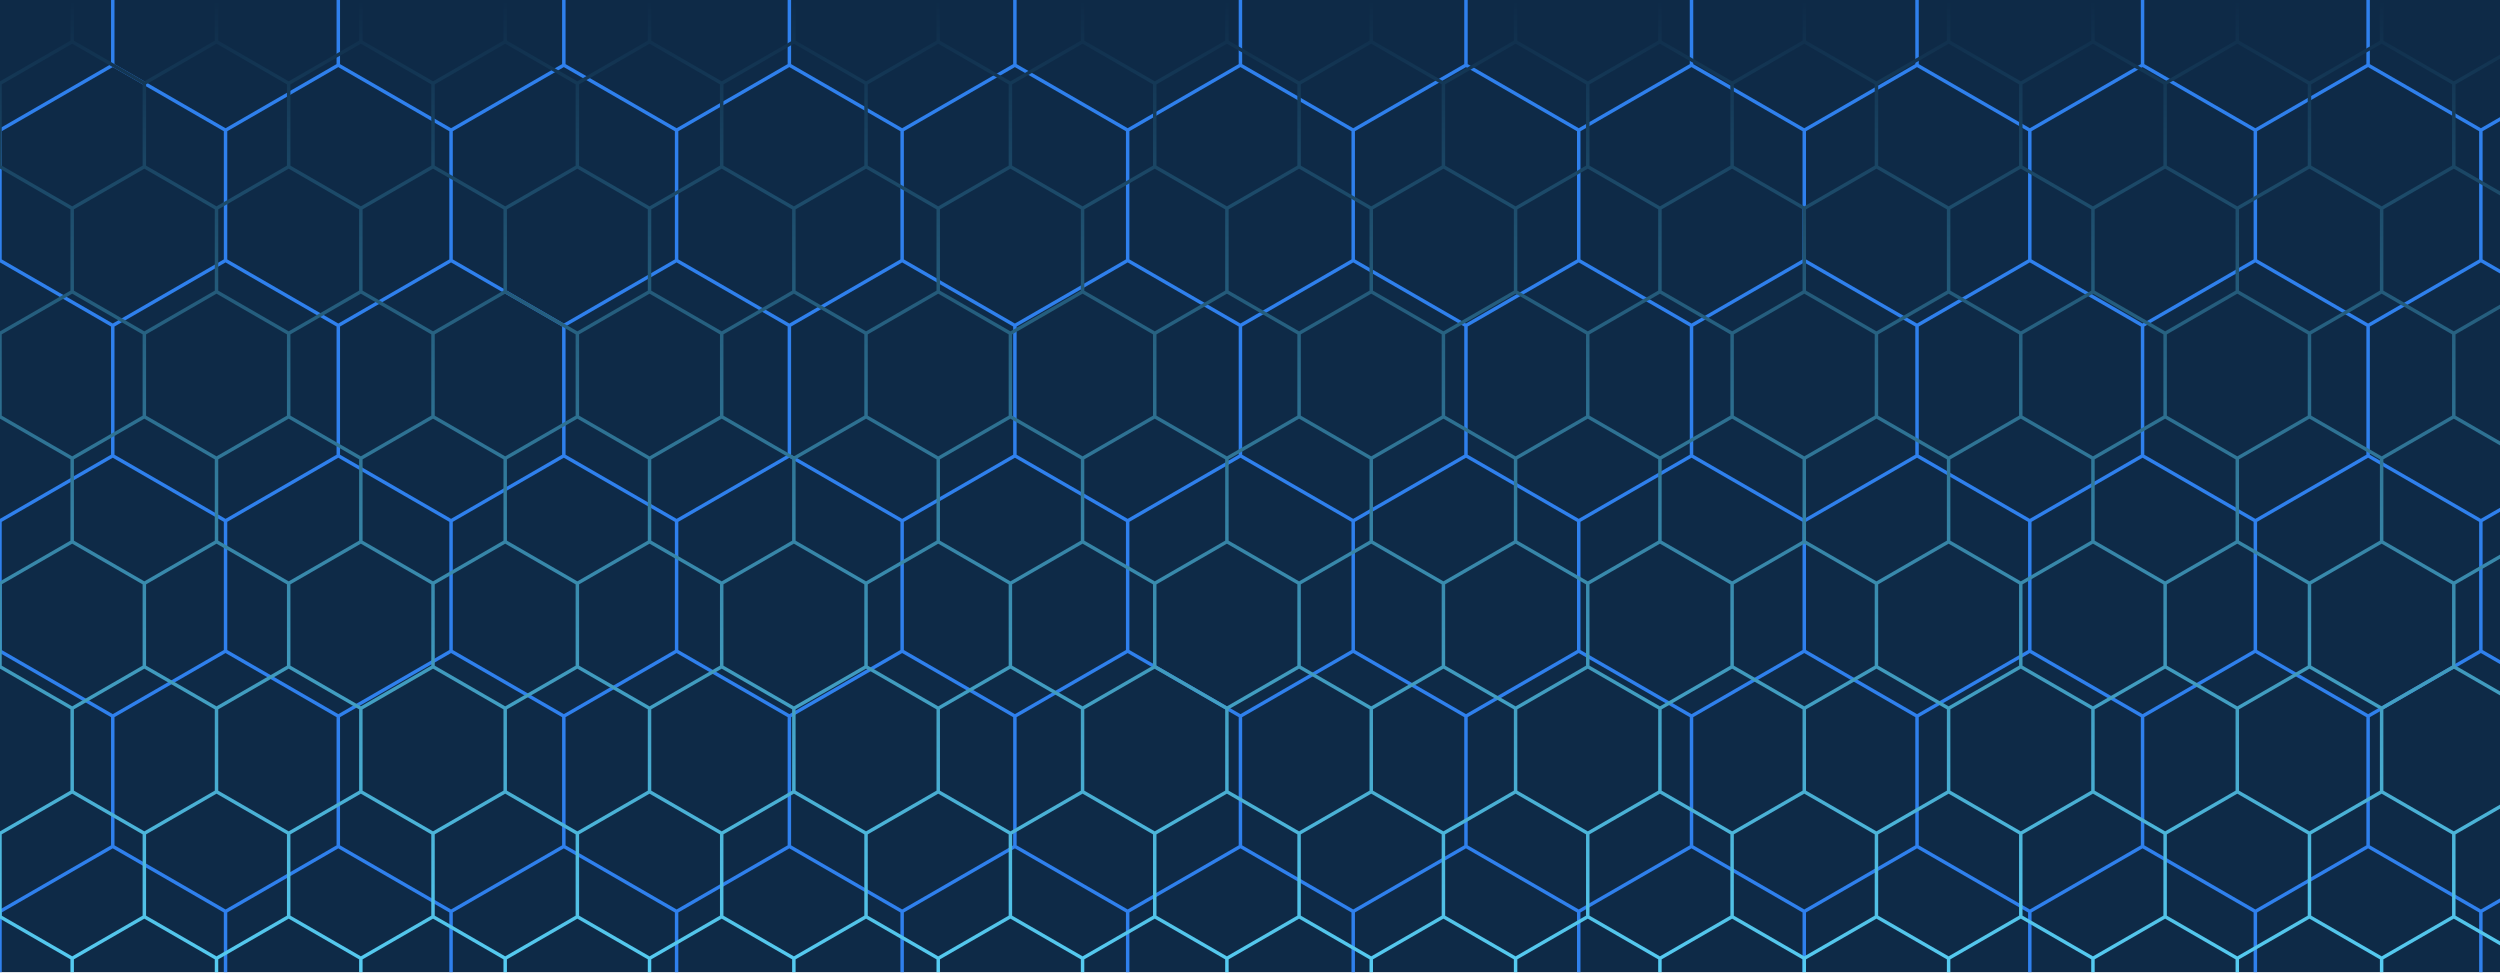
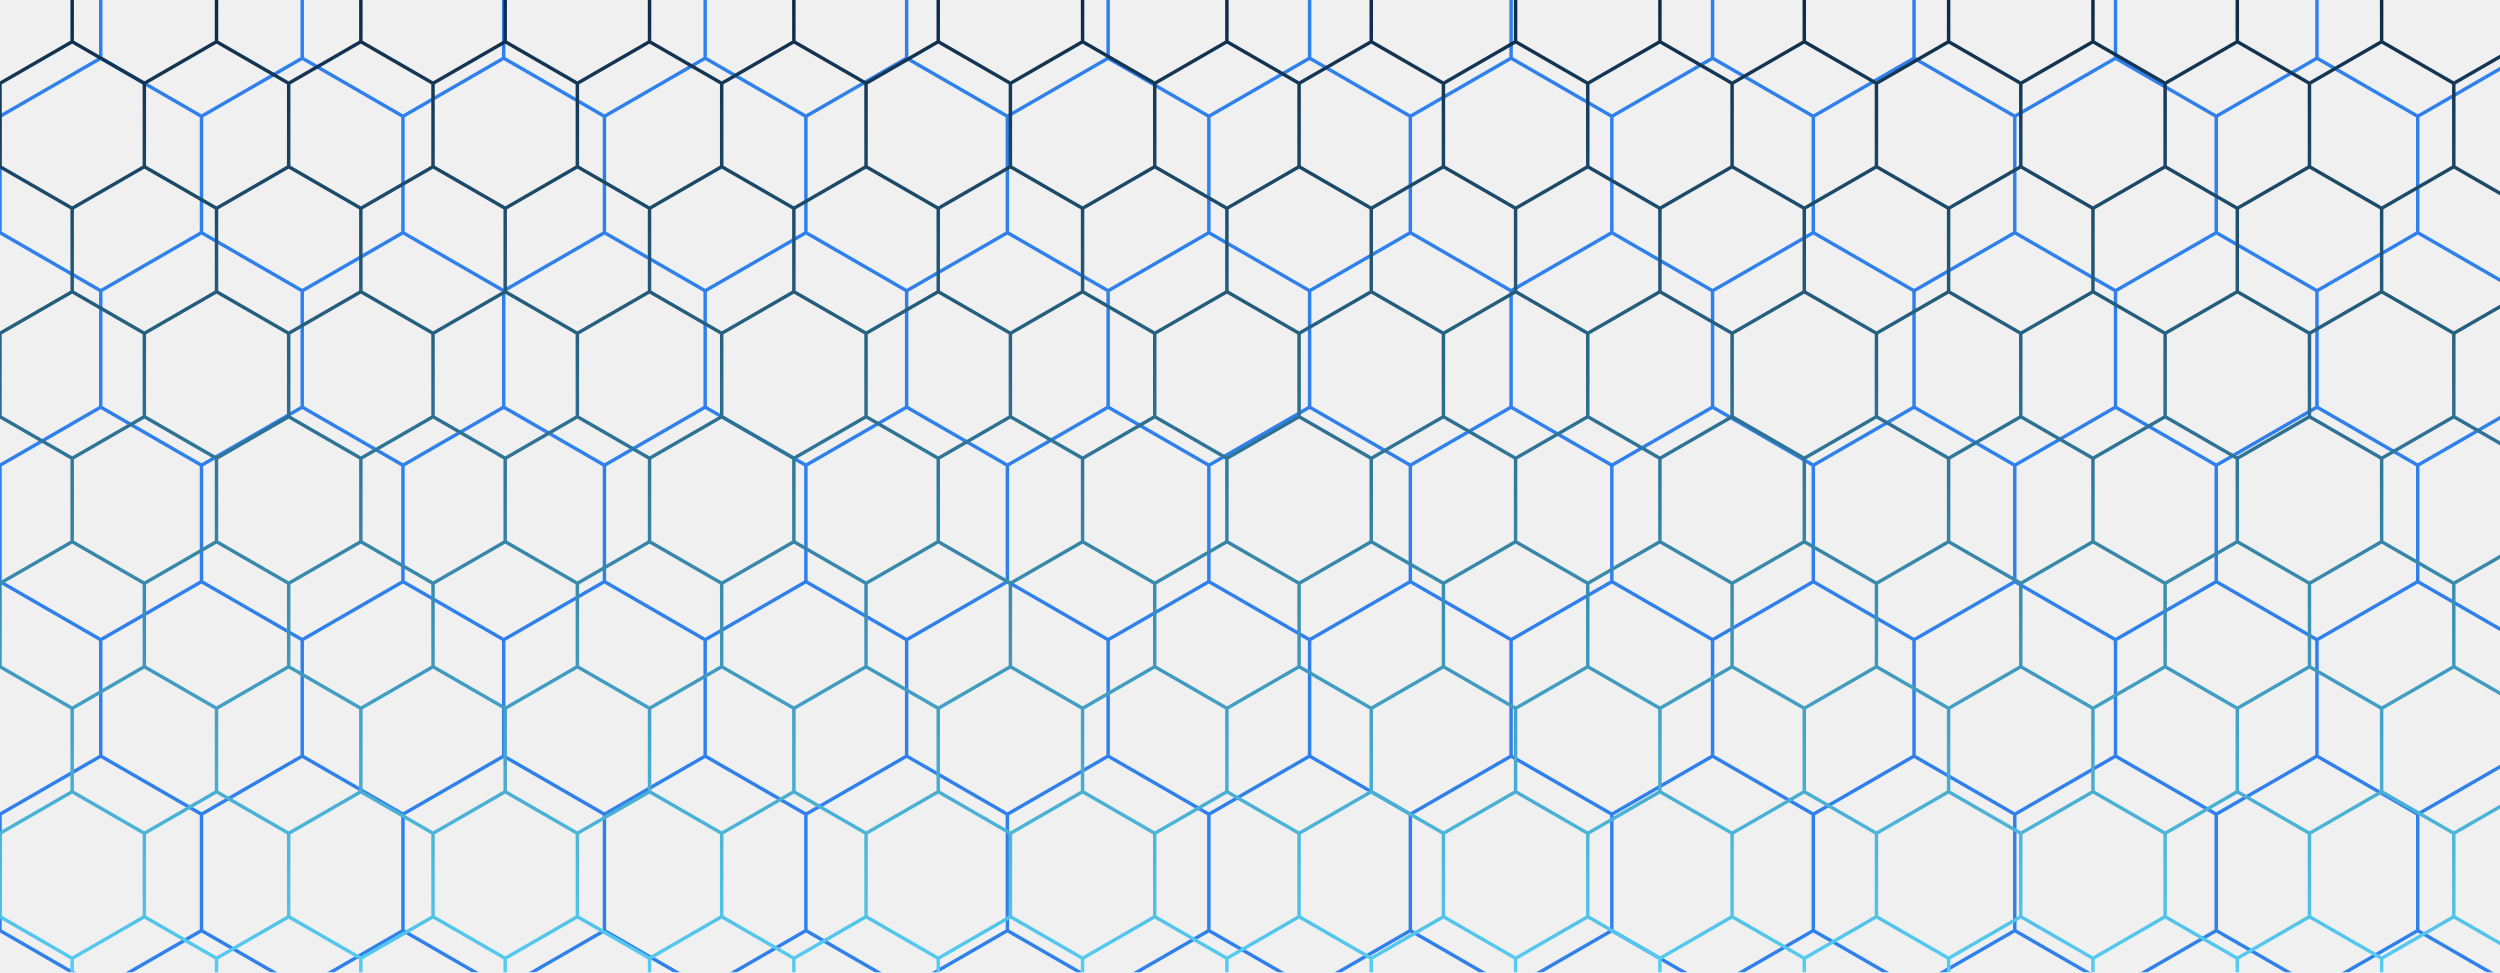
<svg xmlns="http://www.w3.org/2000/svg" version="1.1" width="1440" height="560" preserveAspectRatio="none" viewBox="0 0 1440 560">
-   <g mask="url(&quot;#SvgjsMask1754&quot;)" fill="none">
-     <rect width="1440" height="560" x="0" y="0" fill="#0e2a47" />
-     <path d="M0 -75L64.95 -37.5L64.95 37.5L0 75L-64.95 37.5L-64.95 -37.5zM64.95 37.5L129.91 75L129.91 150L64.95 187.5L0 150L0 75zM0 150L64.95 187.5L64.95 262.5L0 300L-64.95 262.5L-64.95 187.5zM64.95 262.5L129.91 300L129.91 375L64.95 412.5L0 375L0 300zM0 375L64.95 412.5L64.95 487.5L0 525L-64.95 487.5L-64.95 412.5zM64.95 487.5L129.91 525L129.91 600L64.95 637.5L0 600L0 525zM129.91 -75L194.86 -37.5L194.86 37.5L129.91 75L64.95 37.5L64.95 -37.5zM194.86 37.5L259.81 75L259.81 150L194.86 187.5L129.91 150L129.91 75zM129.91 150L194.86 187.5L194.86 262.5L129.91 300L64.95 262.5L64.95 187.5zM194.86 262.5L259.81 300L259.81 375L194.86 412.5L129.91 375L129.91 300zM129.91 375L194.86 412.5L194.86 487.5L129.91 525L64.95 487.5L64.95 412.5zM194.86 487.5L259.81 525L259.81 600L194.86 637.5L129.91 600L129.91 525zM259.81 -75L324.77 -37.5L324.77 37.5L259.81 75L194.86 37.5L194.86 -37.5zM324.77 37.5L389.72 75L389.72 150L324.77 187.5L259.81 150L259.81 75zM259.81 150L324.77 187.5L324.77 262.5L259.81 300L194.86 262.5L194.86 187.5zM324.77 262.5L389.72 300L389.72 375L324.77 412.5L259.81 375L259.81 300zM259.81 375L324.77 412.5L324.77 487.5L259.81 525L194.86 487.5L194.86 412.5zM324.77 487.5L389.72 525L389.72 600L324.77 637.5L259.81 600L259.81 525zM389.72 -75L454.68 -37.5L454.68 37.5L389.72 75L324.77 37.5L324.77 -37.5zM454.68 37.5L519.63 75L519.63 150L454.68 187.5L389.72 150L389.72 75zM389.72 150L454.68 187.5L454.68 262.5L389.72 300L324.77 262.5L324.77 187.5zM454.68 262.5L519.63 300L519.63 375L454.68 412.5L389.72 375L389.72 300zM389.72 375L454.68 412.5L454.68 487.5L389.72 525L324.77 487.5L324.77 412.5zM454.68 487.5L519.63 525L519.63 600L454.68 637.5L389.72 600L389.72 525zM519.63 -75L584.58 -37.5L584.58 37.5L519.63 75L454.68 37.5L454.68 -37.5zM584.58 37.5L649.54 75L649.54 150L584.58 187.5L519.63 150L519.63 75zM519.63 150L584.58 187.5L584.58 262.5L519.63 300L454.68 262.5L454.68 187.5zM584.58 262.5L649.54 300L649.54 375L584.58 412.5L519.63 375L519.63 300zM519.63 375L584.58 412.5L584.58 487.5L519.63 525L454.68 487.5L454.68 412.5zM584.58 487.5L649.54 525L649.54 600L584.58 637.5L519.63 600L519.63 525zM649.54 -75L714.49 -37.5L714.49 37.5L649.54 75L584.58 37.5L584.58 -37.5zM714.49 37.5L779.45 75L779.45 150L714.49 187.5L649.54 150L649.54 75zM649.54 150L714.49 187.5L714.49 262.5L649.54 300L584.58 262.5L584.58 187.5zM714.49 262.5L779.45 300L779.45 375L714.49 412.5L649.54 375L649.54 300zM649.54 375L714.49 412.5L714.49 487.5L649.54 525L584.58 487.5L584.58 412.5zM714.49 487.5L779.45 525L779.45 600L714.49 637.5L649.54 600L649.54 525zM779.44 -75L844.4 -37.5L844.4 37.5L779.44 75L714.49 37.5L714.49 -37.5zM844.4 37.5L909.35 75L909.35 150L844.4 187.5L779.44 150L779.44 75zM779.44 150L844.4 187.5L844.4 262.5L779.44 300L714.49 262.5L714.49 187.5zM844.4 262.5L909.35 300L909.35 375L844.4 412.5L779.44 375L779.44 300zM779.44 375L844.4 412.5L844.4 487.5L779.44 525L714.49 487.5L714.49 412.5zM844.4 487.5L909.35 525L909.35 600L844.4 637.5L779.44 600L779.44 525zM909.35 -75L974.31 -37.5L974.31 37.5L909.35 75L844.4 37.5L844.4 -37.5zM974.31 37.5L1039.26 75L1039.26 150L974.31 187.5L909.35 150L909.35 75zM909.35 150L974.31 187.5L974.31 262.5L909.35 300L844.4 262.5L844.4 187.5zM974.31 262.5L1039.26 300L1039.26 375L974.31 412.5L909.35 375L909.35 300zM909.35 375L974.31 412.5L974.31 487.5L909.35 525L844.4 487.5L844.4 412.5zM974.31 487.5L1039.26 525L1039.26 600L974.31 637.5L909.35 600L909.35 525zM1039.26 -75L1104.21 -37.5L1104.21 37.5L1039.26 75L974.31 37.5L974.31 -37.5zM1104.21 37.5L1169.17 75L1169.17 150L1104.21 187.5L1039.26 150L1039.26 75zM1039.26 150L1104.21 187.5L1104.21 262.5L1039.26 300L974.31 262.5L974.31 187.5zM1104.21 262.5L1169.17 300L1169.17 375L1104.21 412.5L1039.26 375L1039.26 300zM1039.26 375L1104.21 412.5L1104.21 487.5L1039.26 525L974.31 487.5L974.31 412.5zM1104.21 487.5L1169.17 525L1169.17 600L1104.21 637.5L1039.26 600L1039.26 525zM1169.17 -75L1234.12 -37.5L1234.12 37.5L1169.17 75L1104.21 37.5L1104.21 -37.5zM1234.12 37.5L1299.07 75L1299.07 150L1234.12 187.5L1169.17 150L1169.17 75zM1169.17 150L1234.12 187.5L1234.12 262.5L1169.17 300L1104.21 262.5L1104.21 187.5zM1234.12 262.5L1299.07 300L1299.07 375L1234.12 412.5L1169.17 375L1169.17 300zM1169.17 375L1234.12 412.5L1234.12 487.5L1169.17 525L1104.21 487.5L1104.21 412.5zM1234.12 487.5L1299.07 525L1299.07 600L1234.12 637.5L1169.17 600L1169.17 525zM1299.08 -75L1364.03 -37.5L1364.03 37.5L1299.08 75L1234.12 37.5L1234.12 -37.5zM1364.03 37.5L1428.98 75L1428.98 150L1364.03 187.5L1299.08 150L1299.08 75zM1299.08 150L1364.03 187.5L1364.03 262.5L1299.08 300L1234.12 262.5L1234.12 187.5zM1364.03 262.5L1428.98 300L1428.98 375L1364.03 412.5L1299.08 375L1299.08 300zM1299.08 375L1364.03 412.5L1364.03 487.5L1299.08 525L1234.12 487.5L1234.12 412.5zM1364.03 487.5L1428.98 525L1428.98 600L1364.03 637.5L1299.08 600L1299.08 525zM1428.98 -75L1493.94 -37.5L1493.94 37.5L1428.98 75L1364.03 37.5L1364.03 -37.5zM1493.94 37.5L1558.89 75L1558.89 150L1493.94 187.5L1428.98 150L1428.98 75zM1428.98 150L1493.94 187.5L1493.94 262.5L1428.98 300L1364.03 262.5L1364.03 187.5zM1493.94 262.5L1558.89 300L1558.89 375L1493.94 412.5L1428.98 375L1428.98 300zM1428.98 375L1493.94 412.5L1493.94 487.5L1428.98 525L1364.03 487.5L1364.03 412.5zM1493.94 487.5L1558.89 525L1558.89 600L1493.94 637.5L1428.98 600L1428.98 525z" stroke="url(#SvgjsLinearGradient1755)" stroke-width="2" />
-     <path d="M0 -48L41.57 -24L41.57 24L0 48L-41.57 24L-41.57 -24zM41.57 24L83.14 48L83.14 96L41.57 120L0 96L0 48zM0 96L41.57 120L41.57 168L0 192L-41.57 168L-41.57 120zM41.57 168L83.14 192L83.14 240L41.57 264L0 240L0 192zM0 240L41.57 264L41.57 312L0 336L-41.57 312L-41.57 264zM41.57 312L83.14 336L83.14 384L41.57 408L0 384L0 336zM0 384L41.57 408L41.57 456L0 480L-41.57 456L-41.57 408zM41.57 456L83.14 480L83.14 528L41.57 552L0 528L0 480zM0 528L41.57 552L41.57 600L0 624L-41.57 600L-41.57 552zM83.14 -48L124.71 -24L124.71 24L83.14 48L41.57 24L41.57 -24zM124.71 24L166.28 48L166.28 96L124.71 120L83.14 96L83.14 48zM83.14 96L124.71 120L124.71 168L83.14 192L41.57 168L41.57 120zM124.71 168L166.28 192L166.28 240L124.71 264L83.14 240L83.14 192zM83.14 240L124.71 264L124.71 312L83.14 336L41.57 312L41.57 264zM124.71 312L166.28 336L166.28 384L124.71 408L83.14 384L83.14 336zM83.14 384L124.71 408L124.71 456L83.14 480L41.57 456L41.57 408zM124.71 456L166.28 480L166.28 528L124.71 552L83.14 528L83.14 480zM83.14 528L124.71 552L124.71 600L83.14 624L41.57 600L41.57 552zM166.28 -48L207.85 -24L207.85 24L166.28 48L124.71 24L124.71 -24zM207.85 24L249.42 48L249.42 96L207.85 120L166.28 96L166.28 48zM166.28 96L207.85 120L207.85 168L166.28 192L124.71 168L124.71 120zM207.85 168L249.42 192L249.42 240L207.85 264L166.28 240L166.28 192zM166.28 240L207.85 264L207.85 312L166.28 336L124.71 312L124.71 264zM207.85 312L249.42 336L249.42 384L207.85 408L166.28 384L166.28 336zM166.28 384L207.85 408L207.85 456L166.28 480L124.71 456L124.71 408zM207.85 456L249.42 480L249.42 528L207.85 552L166.28 528L166.28 480zM166.28 528L207.85 552L207.85 600L166.28 624L124.71 600L124.71 552zM249.42 -48L290.99 -24L290.99 24L249.42 48L207.85 24L207.85 -24zM290.99 24L332.56 48L332.56 96L290.99 120L249.42 96L249.42 48zM249.42 96L290.99 120L290.99 168L249.42 192L207.85 168L207.85 120zM290.99 168L332.56 192L332.56 240L290.99 264L249.42 240L249.42 192zM249.42 240L290.99 264L290.99 312L249.42 336L207.85 312L207.85 264zM290.99 312L332.56 336L332.56 384L290.99 408L249.42 384L249.42 336zM249.42 384L290.99 408L290.99 456L249.42 480L207.85 456L207.85 408zM290.99 456L332.56 480L332.56 528L290.99 552L249.42 528L249.42 480zM249.42 528L290.99 552L290.99 600L249.42 624L207.85 600L207.85 552zM332.56 -48L374.13 -24L374.13 24L332.56 48L290.99 24L290.99 -24zM374.13 24L415.7 48L415.7 96L374.13 120L332.56 96L332.56 48zM332.56 96L374.13 120L374.13 168L332.56 192L290.99 168L290.99 120zM374.13 168L415.7 192L415.7 240L374.13 264L332.56 240L332.56 192zM332.56 240L374.13 264L374.13 312L332.56 336L290.99 312L290.99 264zM374.13 312L415.7 336L415.7 384L374.13 408L332.56 384L332.56 336zM332.56 384L374.13 408L374.13 456L332.56 480L290.99 456L290.99 408zM374.13 456L415.7 480L415.7 528L374.13 552L332.56 528L332.56 480zM332.56 528L374.13 552L374.13 600L332.56 624L290.99 600L290.99 552zM415.7 -48L457.27 -24L457.27 24L415.7 48L374.13 24L374.13 -24zM457.27 24L498.84 48L498.84 96L457.27 120L415.7 96L415.7 48zM415.7 96L457.27 120L457.27 168L415.7 192L374.13 168L374.13 120zM457.27 168L498.84 192L498.84 240L457.27 264L415.7 240L415.7 192zM415.7 240L457.27 264L457.27 312L415.7 336L374.13 312L374.13 264zM457.27 312L498.84 336L498.84 384L457.27 408L415.7 384L415.7 336zM415.7 384L457.27 408L457.27 456L415.7 480L374.13 456L374.13 408zM457.27 456L498.84 480L498.84 528L457.27 552L415.7 528L415.7 480zM415.7 528L457.27 552L457.27 600L415.7 624L374.13 600L374.13 552zM498.84 -48L540.42 -24L540.42 24L498.84 48L457.27 24L457.27 -24zM540.42 24L581.99 48L581.99 96L540.42 120L498.84 96L498.84 48zM498.84 96L540.42 120L540.42 168L498.84 192L457.27 168L457.27 120zM540.42 168L581.99 192L581.99 240L540.42 264L498.84 240L498.84 192zM498.84 240L540.42 264L540.42 312L498.84 336L457.27 312L457.27 264zM540.42 312L581.99 336L581.99 384L540.42 408L498.84 384L498.84 336zM498.84 384L540.42 408L540.42 456L498.84 480L457.27 456L457.27 408zM540.42 456L581.99 480L581.99 528L540.42 552L498.84 528L498.84 480zM498.84 528L540.42 552L540.42 600L498.84 624L457.27 600L457.27 552zM581.99 -48L623.56 -24L623.56 24L581.99 48L540.42 24L540.42 -24zM623.56 24L665.13 48L665.13 96L623.56 120L581.99 96L581.99 48zM581.99 96L623.56 120L623.56 168L581.99 192L540.42 168L540.42 120zM623.56 168L665.13 192L665.13 240L623.56 264L581.99 240L581.99 192zM581.99 240L623.56 264L623.56 312L581.99 336L540.42 312L540.42 264zM623.56 312L665.13 336L665.13 384L623.56 408L581.99 384L581.99 336zM581.99 384L623.56 408L623.56 456L581.99 480L540.42 456L540.42 408zM623.56 456L665.13 480L665.13 528L623.56 552L581.99 528L581.99 480zM581.99 528L623.56 552L623.56 600L581.99 624L540.42 600L540.42 552zM665.13 -48L706.7 -24L706.7 24L665.13 48L623.56 24L623.56 -24zM706.7 24L748.27 48L748.27 96L706.7 120L665.13 96L665.13 48zM665.13 96L706.7 120L706.7 168L665.13 192L623.56 168L623.56 120zM706.7 168L748.27 192L748.27 240L706.7 264L665.13 240L665.13 192zM665.13 240L706.7 264L706.7 312L665.13 336L623.56 312L623.56 264zM706.7 312L748.27 336L748.27 384L706.7 408L665.13 384L665.13 336zM665.13 384L706.7 408L706.7 456L665.13 480L623.56 456L623.56 408zM706.7 456L748.27 480L748.27 528L706.7 552L665.13 528L665.13 480zM665.13 528L706.7 552L706.7 600L665.13 624L623.56 600L623.56 552zM748.27 -48L789.84 -24L789.84 24L748.27 48L706.7 24L706.7 -24zM789.84 24L831.41 48L831.41 96L789.84 120L748.27 96L748.27 48zM748.27 96L789.84 120L789.84 168L748.27 192L706.7 168L706.7 120zM789.84 168L831.41 192L831.41 240L789.84 264L748.27 240L748.27 192zM748.27 240L789.84 264L789.84 312L748.27 336L706.7 312L706.7 264zM789.84 312L831.41 336L831.41 384L789.84 408L748.27 384L748.27 336zM748.27 384L789.84 408L789.84 456L748.27 480L706.7 456L706.7 408zM789.84 456L831.41 480L831.41 528L789.84 552L748.27 528L748.27 480zM748.27 528L789.84 552L789.84 600L748.27 624L706.7 600L706.7 552zM831.41 -48L872.98 -24L872.98 24L831.41 48L789.84 24L789.84 -24zM872.98 24L914.55 48L914.55 96L872.98 120L831.41 96L831.41 48zM831.41 96L872.98 120L872.98 168L831.41 192L789.84 168L789.84 120zM872.98 168L914.55 192L914.55 240L872.98 264L831.41 240L831.41 192zM831.41 240L872.98 264L872.98 312L831.41 336L789.84 312L789.84 264zM872.98 312L914.55 336L914.55 384L872.98 408L831.41 384L831.41 336zM831.41 384L872.98 408L872.98 456L831.41 480L789.84 456L789.84 408zM872.98 456L914.55 480L914.55 528L872.98 552L831.41 528L831.41 480zM831.41 528L872.98 552L872.98 600L831.41 624L789.84 600L789.84 552zM914.55 -48L956.12 -24L956.12 24L914.55 48L872.98 24L872.98 -24zM956.12 24L997.69 48L997.69 96L956.12 120L914.55 96L914.55 48zM914.55 96L956.12 120L956.12 168L914.55 192L872.98 168L872.98 120zM956.12 168L997.69 192L997.69 240L956.12 264L914.55 240L914.55 192zM914.55 240L956.12 264L956.12 312L914.55 336L872.98 312L872.98 264zM956.12 312L997.69 336L997.69 384L956.12 408L914.55 384L914.55 336zM914.55 384L956.12 408L956.12 456L914.55 480L872.98 456L872.98 408zM956.12 456L997.69 480L997.69 528L956.12 552L914.55 528L914.55 480zM914.55 528L956.12 552L956.12 600L914.55 624L872.98 600L872.98 552zM997.69 -48L1039.26 -24L1039.26 24L997.69 48L956.12 24L956.12 -24zM1039.26 24L1080.83 48L1080.83 96L1039.26 120L997.69 96L997.69 48zM997.69 96L1039.26 120L1039.26 168L997.69 192L956.12 168L956.12 120zM1039.26 168L1080.83 192L1080.83 240L1039.26 264L997.69 240L997.69 192zM997.69 240L1039.26 264L1039.26 312L997.69 336L956.12 312L956.12 264zM1039.26 312L1080.83 336L1080.83 384L1039.26 408L997.69 384L997.69 336zM997.69 384L1039.26 408L1039.26 456L997.69 480L956.12 456L956.12 408zM1039.26 456L1080.83 480L1080.83 528L1039.26 552L997.69 528L997.69 480zM997.69 528L1039.26 552L1039.26 600L997.69 624L956.12 600L956.12 552zM1080.83 -48L1122.4 -24L1122.4 24L1080.83 48L1039.26 24L1039.26 -24zM1122.4 24L1163.97 48L1163.97 96L1122.4 120L1080.83 96L1080.83 48zM1080.83 96L1122.4 120L1122.4 168L1080.83 192L1039.26 168L1039.26 120zM1122.4 168L1163.97 192L1163.97 240L1122.4 264L1080.83 240L1080.83 192zM1080.83 240L1122.4 264L1122.4 312L1080.83 336L1039.26 312L1039.26 264zM1122.4 312L1163.97 336L1163.97 384L1122.4 408L1080.83 384L1080.83 336zM1080.83 384L1122.4 408L1122.4 456L1080.83 480L1039.26 456L1039.26 408zM1122.4 456L1163.97 480L1163.97 528L1122.4 552L1080.83 528L1080.83 480zM1080.83 528L1122.4 552L1122.4 600L1080.83 624L1039.26 600L1039.26 552zM1163.97 -48L1205.54 -24L1205.54 24L1163.97 48L1122.4 24L1122.4 -24zM1205.54 24L1247.11 48L1247.11 96L1205.54 120L1163.97 96L1163.97 48zM1163.97 96L1205.54 120L1205.54 168L1163.97 192L1122.4 168L1122.4 120zM1205.54 168L1247.11 192L1247.11 240L1205.54 264L1163.97 240L1163.97 192zM1163.97 240L1205.54 264L1205.54 312L1163.97 336L1122.4 312L1122.4 264zM1205.54 312L1247.11 336L1247.11 384L1205.54 408L1163.97 384L1163.97 336zM1163.97 384L1205.54 408L1205.54 456L1163.97 480L1122.4 456L1122.4 408zM1205.54 456L1247.11 480L1247.11 528L1205.54 552L1163.97 528L1163.97 480zM1163.97 528L1205.54 552L1205.54 600L1163.97 624L1122.4 600L1122.4 552zM1247.11 -48L1288.68 -24L1288.68 24L1247.11 48L1205.54 24L1205.54 -24zM1288.68 24L1330.25 48L1330.25 96L1288.68 120L1247.11 96L1247.11 48zM1247.11 96L1288.68 120L1288.68 168L1247.11 192L1205.54 168L1205.54 120zM1288.68 168L1330.25 192L1330.25 240L1288.68 264L1247.11 240L1247.11 192zM1247.11 240L1288.68 264L1288.68 312L1247.11 336L1205.54 312L1205.54 264zM1288.68 312L1330.25 336L1330.25 384L1288.68 408L1247.11 384L1247.11 336zM1247.11 384L1288.68 408L1288.68 456L1247.11 480L1205.54 456L1205.54 408zM1288.68 456L1330.25 480L1330.25 528L1288.68 552L1247.11 528L1247.11 480zM1247.11 528L1288.68 552L1288.68 600L1247.11 624L1205.54 600L1205.54 552zM1330.25 -48L1371.82 -24L1371.82 24L1330.25 48L1288.68 24L1288.68 -24zM1371.82 24L1413.39 48L1413.39 96L1371.82 120L1330.25 96L1330.25 48zM1330.25 96L1371.82 120L1371.82 168L1330.25 192L1288.68 168L1288.68 120zM1371.82 168L1413.39 192L1413.39 240L1371.82 264L1330.25 240L1330.25 192zM1330.25 240L1371.82 264L1371.82 312L1330.25 336L1288.68 312L1288.68 264zM1371.82 312L1413.39 336L1413.39 384L1371.82 408L1330.25 384L1330.25 336zM1330.25 384L1371.82 408L1371.82 456L1330.25 480L1288.68 456L1288.68 408zM1371.82 456L1413.39 480L1413.39 528L1371.82 552L1330.25 528L1330.25 480zM1330.25 528L1371.82 552L1371.82 600L1330.25 624L1288.68 600L1288.68 552zM1413.39 -48L1454.96 -24L1454.96 24L1413.39 48L1371.82 24L1371.82 -24zM1454.96 24L1496.53 48L1496.53 96L1454.96 120L1413.39 96L1413.39 48zM1413.39 96L1454.96 120L1454.96 168L1413.39 192L1371.82 168L1371.82 120zM1454.96 168L1496.53 192L1496.53 240L1454.96 264L1413.39 240L1413.39 192zM1413.39 240L1454.96 264L1454.96 312L1413.39 336L1371.82 312L1371.82 264zM1454.96 312L1496.53 336L1496.53 384L1454.96 408L1413.39 384L1413.39 336zM1413.39 384L1454.96 408L1454.96 456L1413.39 480L1371.82 456L1371.82 408zM1454.96 456L1496.53 480L1496.53 528L1454.96 552L1413.39 528L1413.39 480zM1413.39 528L1454.96 552L1454.96 600L1413.39 624L1371.82 600L1371.82 552z" stroke="url(#SvgjsLinearGradient1756)" stroke-width="2" />
+   <g mask="url(&quot;#SvgjsMask1378&quot;)" fill="none">
+     <path d="M0 -67L58.03 -33.5L58.03 33.5L0 67L-58.03 33.5L-58.03 -33.5zM58.03 33.5L116.05 67L116.05 134L58.03 167.5L0 134L0 67zM0 134L58.03 167.5L58.03 234.5L0 268L-58.03 234.5L-58.03 167.5zM58.03 234.5L116.05 268L116.05 335L58.03 368.5L0 335L0 268zM0 335L58.03 368.5L58.03 435.5L0 469L-58.03 435.5L-58.03 368.5zM58.03 435.5L116.05 469L116.05 536L58.03 569.5L0 536L0 469zM0 536L58.03 569.5L58.03 636.5L0 670L-58.03 636.5L-58.03 569.5zM116.05 -67L174.08 -33.5L174.08 33.5L116.05 67L58.03 33.5L58.03 -33.5zM174.08 33.5L232.1 67L232.1 134L174.08 167.5L116.05 134L116.05 67zM116.05 134L174.08 167.5L174.08 234.5L116.05 268L58.03 234.5L58.03 167.5zM174.08 234.5L232.1 268L232.1 335L174.08 368.5L116.05 335L116.05 268zM116.05 335L174.08 368.5L174.08 435.5L116.05 469L58.03 435.5L58.03 368.5zM174.08 435.5L232.1 469L232.1 536L174.08 569.5L116.05 536L116.05 469zM116.05 536L174.08 569.5L174.08 636.5L116.05 670L58.03 636.5L58.03 569.5zM232.1 -67L290.13 -33.5L290.13 33.5L232.1 67L174.08 33.5L174.08 -33.5zM290.13 33.5L348.15 67L348.15 134L290.13 167.5L232.1 134L232.1 67zM232.1 134L290.13 167.5L290.13 234.5L232.1 268L174.08 234.5L174.08 167.5zM290.13 234.5L348.15 268L348.15 335L290.13 368.5L232.1 335L232.1 268zM232.1 335L290.13 368.5L290.13 435.5L232.1 469L174.08 435.5L174.08 368.5zM290.13 435.5L348.15 469L348.15 536L290.13 569.5L232.1 536L232.1 469zM232.1 536L290.13 569.5L290.13 636.5L232.1 670L174.08 636.5L174.08 569.5zM348.15 -67L406.18 -33.5L406.18 33.5L348.15 67L290.13 33.5L290.13 -33.5zM406.18 33.5L464.2 67L464.2 134L406.18 167.5L348.15 134L348.15 67zM348.15 134L406.18 167.5L406.18 234.5L348.15 268L290.13 234.5L290.13 167.5zM406.18 234.5L464.2 268L464.2 335L406.18 368.5L348.15 335L348.15 268zM348.15 335L406.18 368.5L406.18 435.5L348.15 469L290.13 435.5L290.13 368.5zM406.18 435.5L464.2 469L464.2 536L406.18 569.5L348.15 536L348.15 469zM348.15 536L406.18 569.5L406.18 636.5L348.15 670L290.13 636.5L290.13 569.5zM464.2 -67L522.23 -33.5L522.23 33.5L464.2 67L406.18 33.5L406.18 -33.5zM522.23 33.5L580.25 67L580.25 134L522.23 167.5L464.2 134L464.2 67zM464.2 134L522.23 167.5L522.23 234.5L464.2 268L406.18 234.5L406.18 167.5zM522.23 234.5L580.25 268L580.25 335L522.23 368.5L464.2 335L464.2 268zM464.2 335L522.23 368.5L522.23 435.5L464.2 469L406.18 435.5L406.18 368.5zM522.23 435.5L580.25 469L580.25 536L522.23 569.5L464.2 536L464.2 469zM464.2 536L522.23 569.5L522.23 636.5L464.2 670L406.18 636.5L406.18 569.5zM580.25 -67L638.28 -33.5L638.28 33.5L580.25 67L522.23 33.5L522.23 -33.5zM638.28 33.5L696.3 67L696.3 134L638.28 167.5L580.25 134L580.25 67zM580.25 134L638.28 167.5L638.28 234.5L580.25 268L522.23 234.5L522.23 167.5zM638.28 234.5L696.3 268L696.3 335L638.28 368.5L580.25 335L580.25 268zM580.25 335L638.28 368.5L638.28 435.5L580.25 469L522.23 435.5L522.23 368.5zM638.28 435.5L696.3 469L696.3 536L638.28 569.5L580.25 536L580.25 469zM580.25 536L638.28 569.5L638.28 636.5L580.25 670L522.23 636.5L522.23 569.5zM696.3 -67L754.33 -33.5L754.33 33.5L696.3 67L638.28 33.5L638.28 -33.5zM754.33 33.5L812.35 67L812.35 134L754.33 167.5L696.3 134L696.3 67zM696.3 134L754.33 167.5L754.33 234.5L696.3 268L638.28 234.5L638.28 167.5zM754.33 234.5L812.35 268L812.35 335L754.33 368.5L696.3 335L696.3 268zM696.3 335L754.33 368.5L754.33 435.5L696.3 469L638.28 435.5L638.28 368.5zM754.33 435.5L812.35 469L812.35 536L754.33 569.5L696.3 536L696.3 469zM696.3 536L754.33 569.5L754.33 636.5L696.3 670L638.28 636.5L638.28 569.5zM812.35 -67L870.38 -33.5L870.38 33.5L812.35 67L754.33 33.5L754.33 -33.5zM870.38 33.5L928.41 67L928.41 134L870.38 167.5L812.35 134L812.35 67zM812.35 134L870.38 167.5L870.38 234.5L812.35 268L754.33 234.5L754.33 167.5zM870.38 234.5L928.41 268L928.41 335L870.38 368.5L812.35 335L812.35 268zM812.35 335L870.38 368.5L870.38 435.5L812.35 469L754.33 435.5L754.33 368.5zM870.38 435.5L928.41 469L928.41 536L870.38 569.5L812.35 536L812.35 469zM812.35 536L870.38 569.5L870.38 636.5L812.35 670L754.33 636.5L754.33 569.5zM928.41 -67L986.43 -33.5L986.43 33.5L928.41 67L870.38 33.5L870.38 -33.5zM986.43 33.5L1044.46 67L1044.46 134L986.43 167.5L928.41 134L928.41 67zM928.41 134L986.43 167.5L986.43 234.5L928.41 268L870.38 234.5L870.38 167.5zM986.43 234.5L1044.46 268L1044.46 335L986.43 368.5L928.41 335L928.41 268zM928.41 335L986.43 368.5L986.43 435.5L928.41 469L870.38 435.5L870.38 368.5zM986.43 435.5L1044.46 469L1044.46 536L986.43 569.5L928.41 536L928.41 469zM928.41 536L986.43 569.5L986.43 636.5L928.41 670L870.38 636.5L870.38 569.5zM1044.46 -67L1102.48 -33.5L1102.48 33.5L1044.46 67L986.43 33.5L986.43 -33.5zM1102.48 33.5L1160.51 67L1160.51 134L1102.48 167.5L1044.46 134L1044.46 67zM1044.46 134L1102.48 167.5L1102.48 234.5L1044.46 268L986.43 234.5L986.43 167.5zM1102.48 234.5L1160.51 268L1160.51 335L1102.48 368.5L1044.46 335L1044.46 268zM1044.46 335L1102.48 368.5L1102.48 435.5L1044.46 469L986.43 435.5L986.43 368.5zM1102.48 435.5L1160.51 469L1160.51 536L1102.48 569.5L1044.46 536L1044.46 469zM1044.46 536L1102.48 569.5L1102.48 636.5L1044.46 670L986.43 636.5L986.43 569.5zM1160.51 -67L1218.53 -33.5L1218.53 33.5L1160.51 67L1102.48 33.5L1102.48 -33.5zM1218.53 33.5L1276.56 67L1276.56 134L1218.53 167.5L1160.51 134L1160.51 67zM1160.51 134L1218.53 167.5L1218.53 234.5L1160.51 268L1102.48 234.5L1102.48 167.5zM1218.53 234.5L1276.56 268L1276.56 335L1218.53 368.5L1160.51 335L1160.51 268zM1160.51 335L1218.53 368.5L1218.53 435.5L1160.51 469L1102.48 435.5L1102.48 368.5zM1218.53 435.5L1276.56 469L1276.56 536L1218.53 569.5L1160.51 536L1160.51 469zM1160.51 536L1218.53 569.5L1218.53 636.5L1160.51 670L1102.48 636.5L1102.48 569.5zM1276.56 -67L1334.58 -33.5L1334.58 33.5L1276.56 67L1218.53 33.5L1218.53 -33.5zM1334.58 33.5L1392.61 67L1392.61 134L1334.58 167.5L1276.56 134L1276.56 67zM1276.56 134L1334.58 167.5L1334.58 234.5L1276.56 268L1218.53 234.5L1218.53 167.5zM1334.58 234.5L1392.61 268L1392.61 335L1334.58 368.5L1276.56 335L1276.56 268zM1276.56 335L1334.58 368.5L1334.58 435.5L1276.56 469L1218.53 435.5L1218.53 368.5zM1334.58 435.5L1392.61 469L1392.61 536L1334.58 569.5L1276.56 536L1276.56 469zM1276.56 536L1334.58 569.5L1334.58 636.5L1276.56 670L1218.53 636.5L1218.53 569.5zM1392.61 -67L1450.63 -33.5L1450.63 33.5L1392.61 67L1334.58 33.5L1334.58 -33.5zM1450.63 33.5L1508.66 67L1508.66 134L1450.63 167.5L1392.61 134L1392.61 67zM1392.61 134L1450.63 167.5L1450.63 234.5L1392.61 268L1334.58 234.5L1334.58 167.5zM1450.63 234.5L1508.66 268L1508.66 335L1450.63 368.5L1392.61 335L1392.61 268zM1392.61 335L1450.63 368.5L1450.63 435.5L1392.61 469L1334.58 435.5L1334.58 368.5zM1450.63 435.5L1508.66 469L1508.66 536L1450.63 569.5L1392.61 536L1392.61 469zM1392.61 536L1450.63 569.5L1450.63 636.5L1392.61 670L1334.58 636.5L1334.58 569.5z" stroke="url(#SvgjsLinearGradient1379)" stroke-width="2" />
+     <path d="M0 -48L41.57 -24L41.57 24L0 48L-41.57 24L-41.57 -24zM41.57 24L83.14 48L83.14 96L41.57 120L0 96L0 48zM0 96L41.57 120L41.57 168L0 192L-41.57 168L-41.57 120zM41.57 168L83.14 192L83.14 240L41.57 264L0 240L0 192zM0 240L41.57 264L41.57 312L0 336L-41.57 312L-41.57 264zM41.57 312L83.14 336L83.14 384L41.57 408L0 384L0 336zM0 384L41.57 408L41.57 456L0 480L-41.57 456L-41.57 408zM41.57 456L83.14 480L83.14 528L41.57 552L0 528L0 480zM0 528L41.57 552L41.57 600L0 624L-41.57 600L-41.57 552zM83.14 -48L124.71 -24L124.71 24L83.14 48L41.57 24L41.57 -24zM124.71 24L166.28 48L166.28 96L124.71 120L83.14 96L83.14 48zM83.14 96L124.71 120L124.71 168L83.14 192L41.57 168L41.57 120zM124.71 168L166.28 192L166.28 240L124.71 264L83.14 240L83.14 192zM83.14 240L124.71 264L124.71 312L83.14 336L41.57 312L41.57 264zM124.71 312L166.28 336L166.28 384L124.71 408L83.14 384L83.14 336zM83.14 384L124.71 408L124.71 456L83.14 480L41.57 456L41.57 408zM124.71 456L166.28 480L166.28 528L124.71 552L83.14 528L83.14 480zM83.14 528L124.71 552L124.71 600L83.14 624L41.57 600L41.57 552zM166.28 -48L207.85 -24L207.85 24L166.28 48L124.71 24L124.71 -24zM207.85 24L249.42 48L249.42 96L207.85 120L166.28 96L166.28 48zM166.28 96L207.85 120L207.85 168L166.28 192L124.71 168L124.71 120zM207.85 168L249.42 192L249.42 240L207.85 264L166.28 240L166.28 192zM166.28 240L207.85 264L207.85 312L166.28 336L124.71 312L124.71 264zM207.85 312L249.42 336L249.42 384L207.85 408L166.28 384L166.28 336zM166.28 384L207.85 408L207.85 456L166.28 480L124.71 456L124.71 408zM207.85 456L249.42 480L249.42 528L207.85 552L166.28 528L166.28 480zM166.28 528L207.85 552L207.85 600L166.28 624L124.71 600L124.71 552zM249.42 -48L290.99 -24L290.99 24L249.42 48L207.85 24L207.85 -24zM290.99 24L332.56 48L332.56 96L290.99 120L249.42 96L249.42 48zM249.42 96L290.99 120L290.99 168L249.42 192L207.85 168L207.85 120zM290.99 168L332.56 192L332.56 240L290.99 264L249.42 240L249.42 192zM249.42 240L290.99 264L290.99 312L249.42 336L207.85 312L207.85 264zM290.99 312L332.56 336L332.56 384L290.99 408L249.42 384L249.42 336zM249.42 384L290.99 408L290.99 456L249.42 480L207.85 456L207.85 408zM290.99 456L332.56 480L332.56 528L290.99 552L249.42 528L249.42 480zM249.42 528L290.99 552L290.99 600L249.42 624L207.85 600L207.85 552zM332.56 -48L374.13 -24L374.13 24L332.56 48L290.99 24L290.99 -24zM374.13 24L415.7 48L415.7 96L374.13 120L332.56 96L332.56 48zM332.56 96L374.13 120L374.13 168L332.56 192L290.99 168L290.99 120zM374.13 168L415.7 192L415.7 240L374.13 264L332.56 240L332.56 192zM332.56 240L374.13 264L374.13 312L332.56 336L290.99 312L290.99 264zM374.13 312L415.7 336L415.7 384L374.13 408L332.56 384L332.56 336zM332.56 384L374.13 408L374.13 456L332.56 480L290.99 456L290.99 408zM374.13 456L415.7 480L415.7 528L374.13 552L332.56 528L332.56 480zM332.56 528L374.13 552L374.13 600L332.56 624L290.99 600L290.99 552zM415.7 -48L457.27 -24L457.27 24L415.7 48L374.13 24L374.13 -24zM457.27 24L498.84 48L498.84 96L457.27 120L415.7 96L415.7 48zM415.7 96L457.27 120L457.27 168L415.7 192L374.13 168L374.13 120zM457.27 168L498.84 192L498.84 240L457.27 264L415.7 240L415.7 192zM415.7 240L457.27 264L457.27 312L415.7 336L374.13 312L374.13 264zM457.27 312L498.84 336L498.84 384L457.27 408L415.7 384L415.7 336zM415.7 384L457.27 408L457.27 456L415.7 480L374.13 456L374.13 408zM457.27 456L498.84 480L498.84 528L457.27 552L415.7 528L415.7 480zM415.7 528L457.27 552L457.27 600L415.7 624L374.13 600L374.13 552zM498.84 -48L540.42 -24L540.42 24L498.84 48L457.27 24L457.27 -24zM540.42 24L581.99 48L581.99 96L540.42 120L498.84 96L498.84 48zM498.84 96L540.42 120L540.42 168L498.84 192L457.27 168L457.27 120zM540.42 168L581.99 192L581.99 240L540.42 264L498.84 240L498.84 192zM498.84 240L540.42 264L540.42 312L498.84 336L457.27 312L457.27 264zM540.42 312L581.99 336L581.99 384L540.42 408L498.84 384L498.84 336zM498.84 384L540.42 408L540.42 456L498.84 480L457.27 456L457.27 408zM540.42 456L581.99 480L581.99 528L540.42 552L498.84 528L498.84 480zM498.84 528L540.42 552L540.42 600L498.84 624L457.27 600L457.27 552zM581.99 -48L623.56 -24L623.56 24L581.99 48L540.42 24L540.42 -24zM623.56 24L665.13 48L665.13 96L623.56 120L581.99 96L581.99 48zM581.99 96L623.56 120L623.56 168L581.99 192L540.42 168L540.42 120zM623.56 168L665.13 192L665.13 240L623.56 264L581.99 240L581.99 192zM581.99 240L623.56 264L623.56 312L581.99 336L540.42 312L540.42 264zM623.56 312L665.13 336L665.13 384L623.56 408L581.99 384L581.99 336zM581.99 384L623.56 408L623.56 456L581.99 480L540.42 456L540.42 408zM623.56 456L665.13 480L665.13 528L623.56 552L581.99 528L581.99 480zM581.99 528L623.56 552L623.56 600L581.99 624L540.42 600L540.42 552zM665.13 -48L706.7 -24L706.7 24L665.13 48L623.56 24L623.56 -24zM706.7 24L748.27 48L748.27 96L706.7 120L665.13 96L665.13 48zM665.13 96L706.7 120L706.7 168L665.13 192L623.56 168L623.56 120zM706.7 168L748.27 192L748.27 240L706.7 264L665.13 240L665.13 192zM665.13 240L706.7 264L706.7 312L665.13 336L623.56 312L623.56 264zM706.7 312L748.27 336L748.27 384L706.7 408L665.13 384L665.13 336zM665.13 384L706.7 408L706.7 456L665.13 480L623.56 456L623.56 408zM706.7 456L748.27 480L748.27 528L706.7 552L665.13 528L665.13 480zM665.13 528L706.7 552L706.7 600L665.13 624L623.56 600L623.56 552zM748.27 -48L789.84 -24L789.84 24L748.27 48L706.7 24L706.7 -24zM789.84 24L831.41 48L831.41 96L789.84 120L748.27 96L748.27 48zM748.27 96L789.84 120L789.84 168L748.27 192L706.7 168L706.7 120zM789.84 168L831.41 192L831.41 240L789.84 264L748.27 240L748.27 192zM748.27 240L789.84 264L789.84 312L748.27 336L706.7 312L706.7 264zM789.84 312L831.41 336L831.41 384L789.84 408L748.27 384L748.27 336zM748.27 384L789.84 408L789.84 456L748.27 480L706.7 456L706.7 408zM789.84 456L831.41 480L831.41 528L789.84 552L748.27 528L748.27 480zM748.27 528L789.84 552L789.84 600L748.27 624L706.7 600L706.7 552zM831.41 -48L872.98 -24L872.98 24L831.41 48L789.84 24L789.84 -24zM872.98 24L914.55 48L914.55 96L872.98 120L831.41 96L831.41 48zM831.41 96L872.98 120L872.98 168L831.41 192L789.84 168L789.84 120zM872.98 168L914.55 192L914.55 240L872.98 264L831.41 240L831.41 192zM831.41 240L872.98 264L872.98 312L831.41 336L789.84 312L789.84 264zM872.98 312L914.55 336L914.55 384L872.98 408L831.41 384L831.41 336zM831.41 384L872.98 408L872.98 456L831.41 480L789.84 456L789.84 408zM872.98 456L914.55 480L914.55 528L872.98 552L831.41 528L831.41 480zM831.41 528L872.98 552L872.98 600L831.41 624L789.84 600L789.84 552zM914.55 -48L956.12 -24L956.12 24L914.55 48L872.98 24L872.98 -24zM956.12 24L997.69 48L997.69 96L956.12 120L914.55 96L914.55 48zM914.55 96L956.12 120L956.12 168L914.55 192L872.98 168L872.98 120zM956.12 168L997.69 192L997.69 240L956.12 264L914.55 240L914.55 192zM914.55 240L956.12 264L956.12 312L914.55 336L872.98 312L872.98 264zM956.12 312L997.69 336L997.69 384L956.12 408L914.55 384L914.55 336zM914.55 384L956.12 408L956.12 456L914.55 480L872.98 456L872.98 408zM956.12 456L997.69 480L997.69 528L956.12 552L914.55 528L914.55 480zM914.55 528L956.12 552L956.12 600L914.55 624L872.98 600L872.98 552zM997.69 -48L1039.26 -24L1039.26 24L997.69 48L956.12 24L956.12 -24zM1039.26 24L1080.83 48L1080.83 96L1039.26 120L997.69 96L997.69 48zM997.69 96L1039.26 120L1039.26 168L997.69 192L956.12 168L956.12 120zM1039.26 168L1080.83 192L1080.83 240L1039.26 264L997.69 240L997.69 192zM997.69 240L1039.26 264L1039.26 312L997.69 336L956.12 312L956.12 264zM1039.26 312L1080.83 336L1080.83 384L1039.26 408L997.69 384L997.69 336zM997.69 384L1039.26 408L1039.26 456L997.69 480L956.12 456L956.12 408zM1039.26 456L1080.83 480L1080.83 528L1039.26 552L997.69 528L997.69 480zM997.69 528L1039.26 552L1039.26 600L997.69 624L956.12 600L956.12 552zM1080.83 -48L1122.4 -24L1122.4 24L1080.83 48L1039.26 24L1039.26 -24zM1122.4 24L1163.97 48L1163.97 96L1122.4 120L1080.83 96L1080.83 48zM1080.83 96L1122.4 120L1122.4 168L1080.83 192L1039.26 168L1039.26 120zM1122.4 168L1163.97 192L1163.97 240L1122.4 264L1080.83 240L1080.83 192zM1080.83 240L1122.4 264L1122.4 312L1080.83 336L1039.26 312L1039.26 264zM1122.4 312L1163.97 336L1163.97 384L1122.4 408L1080.83 384L1080.83 336zM1080.83 384L1122.4 408L1122.4 456L1080.83 480L1039.26 456L1039.26 408zM1122.4 456L1163.97 480L1163.97 528L1122.4 552L1080.83 528L1080.83 480zM1080.83 528L1122.4 552L1122.4 600L1080.83 624L1039.26 600L1039.26 552zM1163.97 -48L1205.54 -24L1205.54 24L1163.97 48L1122.4 24L1122.4 -24zM1205.54 24L1247.11 48L1247.11 96L1205.54 120L1163.97 96L1163.97 48zM1163.97 96L1205.54 120L1205.54 168L1163.97 192L1122.4 168L1122.4 120zM1205.54 168L1247.11 192L1247.11 240L1205.54 264L1163.97 240L1163.97 192zM1163.97 240L1205.54 264L1205.54 312L1163.97 336L1122.4 312L1122.4 264zM1205.54 312L1247.11 336L1247.11 384L1205.54 408L1163.97 384L1163.97 336zM1163.97 384L1205.54 408L1205.54 456L1163.97 480L1122.4 456L1122.4 408zM1205.54 456L1247.11 480L1247.11 528L1205.54 552L1163.97 528L1163.97 480zM1163.97 528L1205.54 552L1205.54 600L1163.97 624L1122.4 600L1122.4 552zM1247.11 -48L1288.68 -24L1288.68 24L1247.11 48L1205.54 24L1205.54 -24zM1288.68 24L1330.25 48L1330.25 96L1288.68 120L1247.11 96L1247.11 48zM1247.11 96L1288.68 120L1288.68 168L1247.11 192L1205.54 168L1205.54 120zM1288.68 168L1330.25 192L1330.25 240L1288.68 264L1247.11 240L1247.11 192zM1247.11 240L1288.68 264L1288.68 312L1247.11 336L1205.54 312L1205.54 264zM1288.68 312L1330.25 336L1330.25 384L1288.68 408L1247.11 384L1247.11 336zM1247.11 384L1288.68 408L1288.68 456L1247.11 480L1205.54 456L1205.54 408zM1288.68 456L1330.25 480L1330.25 528L1288.68 552L1247.11 528L1247.11 480zM1247.11 528L1288.68 552L1288.68 600L1247.11 624L1205.54 600L1205.54 552zM1330.25 -48L1371.82 -24L1371.82 24L1330.25 48L1288.68 24L1288.68 -24zM1371.82 24L1413.39 48L1413.39 96L1371.82 120L1330.25 96L1330.25 48zM1330.25 96L1371.82 120L1371.82 168L1330.25 192L1288.68 168L1288.68 120zM1371.82 168L1413.39 192L1413.39 240L1371.82 264L1330.25 240L1330.25 192zM1330.25 240L1371.82 264L1371.82 312L1330.25 336L1288.68 312L1288.68 264zM1371.82 312L1413.39 336L1413.39 384L1371.82 408L1330.25 384L1330.25 336zM1330.25 384L1371.82 408L1371.82 456L1330.25 480L1288.68 456L1288.68 408zM1371.82 456L1413.39 480L1413.39 528L1371.82 552L1330.25 528L1330.25 480zM1330.25 528L1371.82 552L1371.82 600L1330.25 624L1288.68 600L1288.68 552zM1413.39 -48L1454.96 -24L1454.96 24L1413.39 48L1371.82 24L1371.82 -24zM1454.96 24L1496.53 48L1496.53 96L1454.96 120L1413.39 96L1413.39 48zM1413.39 96L1454.96 120L1454.96 168L1413.39 192L1371.82 168L1371.82 120zM1454.96 168L1496.53 192L1496.53 240L1454.96 264L1413.39 240L1413.39 192zM1413.39 240L1454.96 264L1454.96 312L1413.39 336L1371.82 312L1371.82 264zM1454.96 312L1496.53 336L1496.53 384L1454.96 408L1413.39 384L1413.39 336zM1413.39 384L1454.96 408L1454.96 456L1413.39 480L1371.82 456L1371.82 408zM1454.96 456L1496.53 480L1496.53 528L1454.96 552L1413.39 528L1413.39 480zM1413.39 528L1454.96 552L1454.96 600L1413.39 624L1371.82 600L1371.82 552z" stroke="url(#SvgjsLinearGradient1380)" stroke-width="2" />
  </g>
  <defs>
-     <mask id="SvgjsMask1754">
+     <mask id="SvgjsMask1378">
      <rect width="1440" height="560" fill="#ffffff" />
    </mask>
-     <linearGradient x1="720" y1="0" x2="720" y2="560" gradientUnits="userSpaceOnUse" id="SvgjsLinearGradient1755">
+     <linearGradient x1="720" y1="0" x2="720" y2="560" gradientUnits="userSpaceOnUse" id="SvgjsLinearGradient1379">
      <stop stop-color="rgba(47, 128, 237, 1)" offset="0" />
      <stop stop-color="rgba(47, 128, 237, 1)" offset="1" />
    </linearGradient>
-     <linearGradient x1="720" y1="0" x2="720" y2="560" gradientUnits="userSpaceOnUse" id="SvgjsLinearGradient1756">
+     <linearGradient x1="720" y1="0" x2="720" y2="560" gradientUnits="userSpaceOnUse" id="SvgjsLinearGradient1380">
      <stop stop-color="#0e2a47" offset="0" />
      <stop stop-color="rgba(86, 204, 242, 1)" offset="1" />
    </linearGradient>
  </defs>
</svg>
